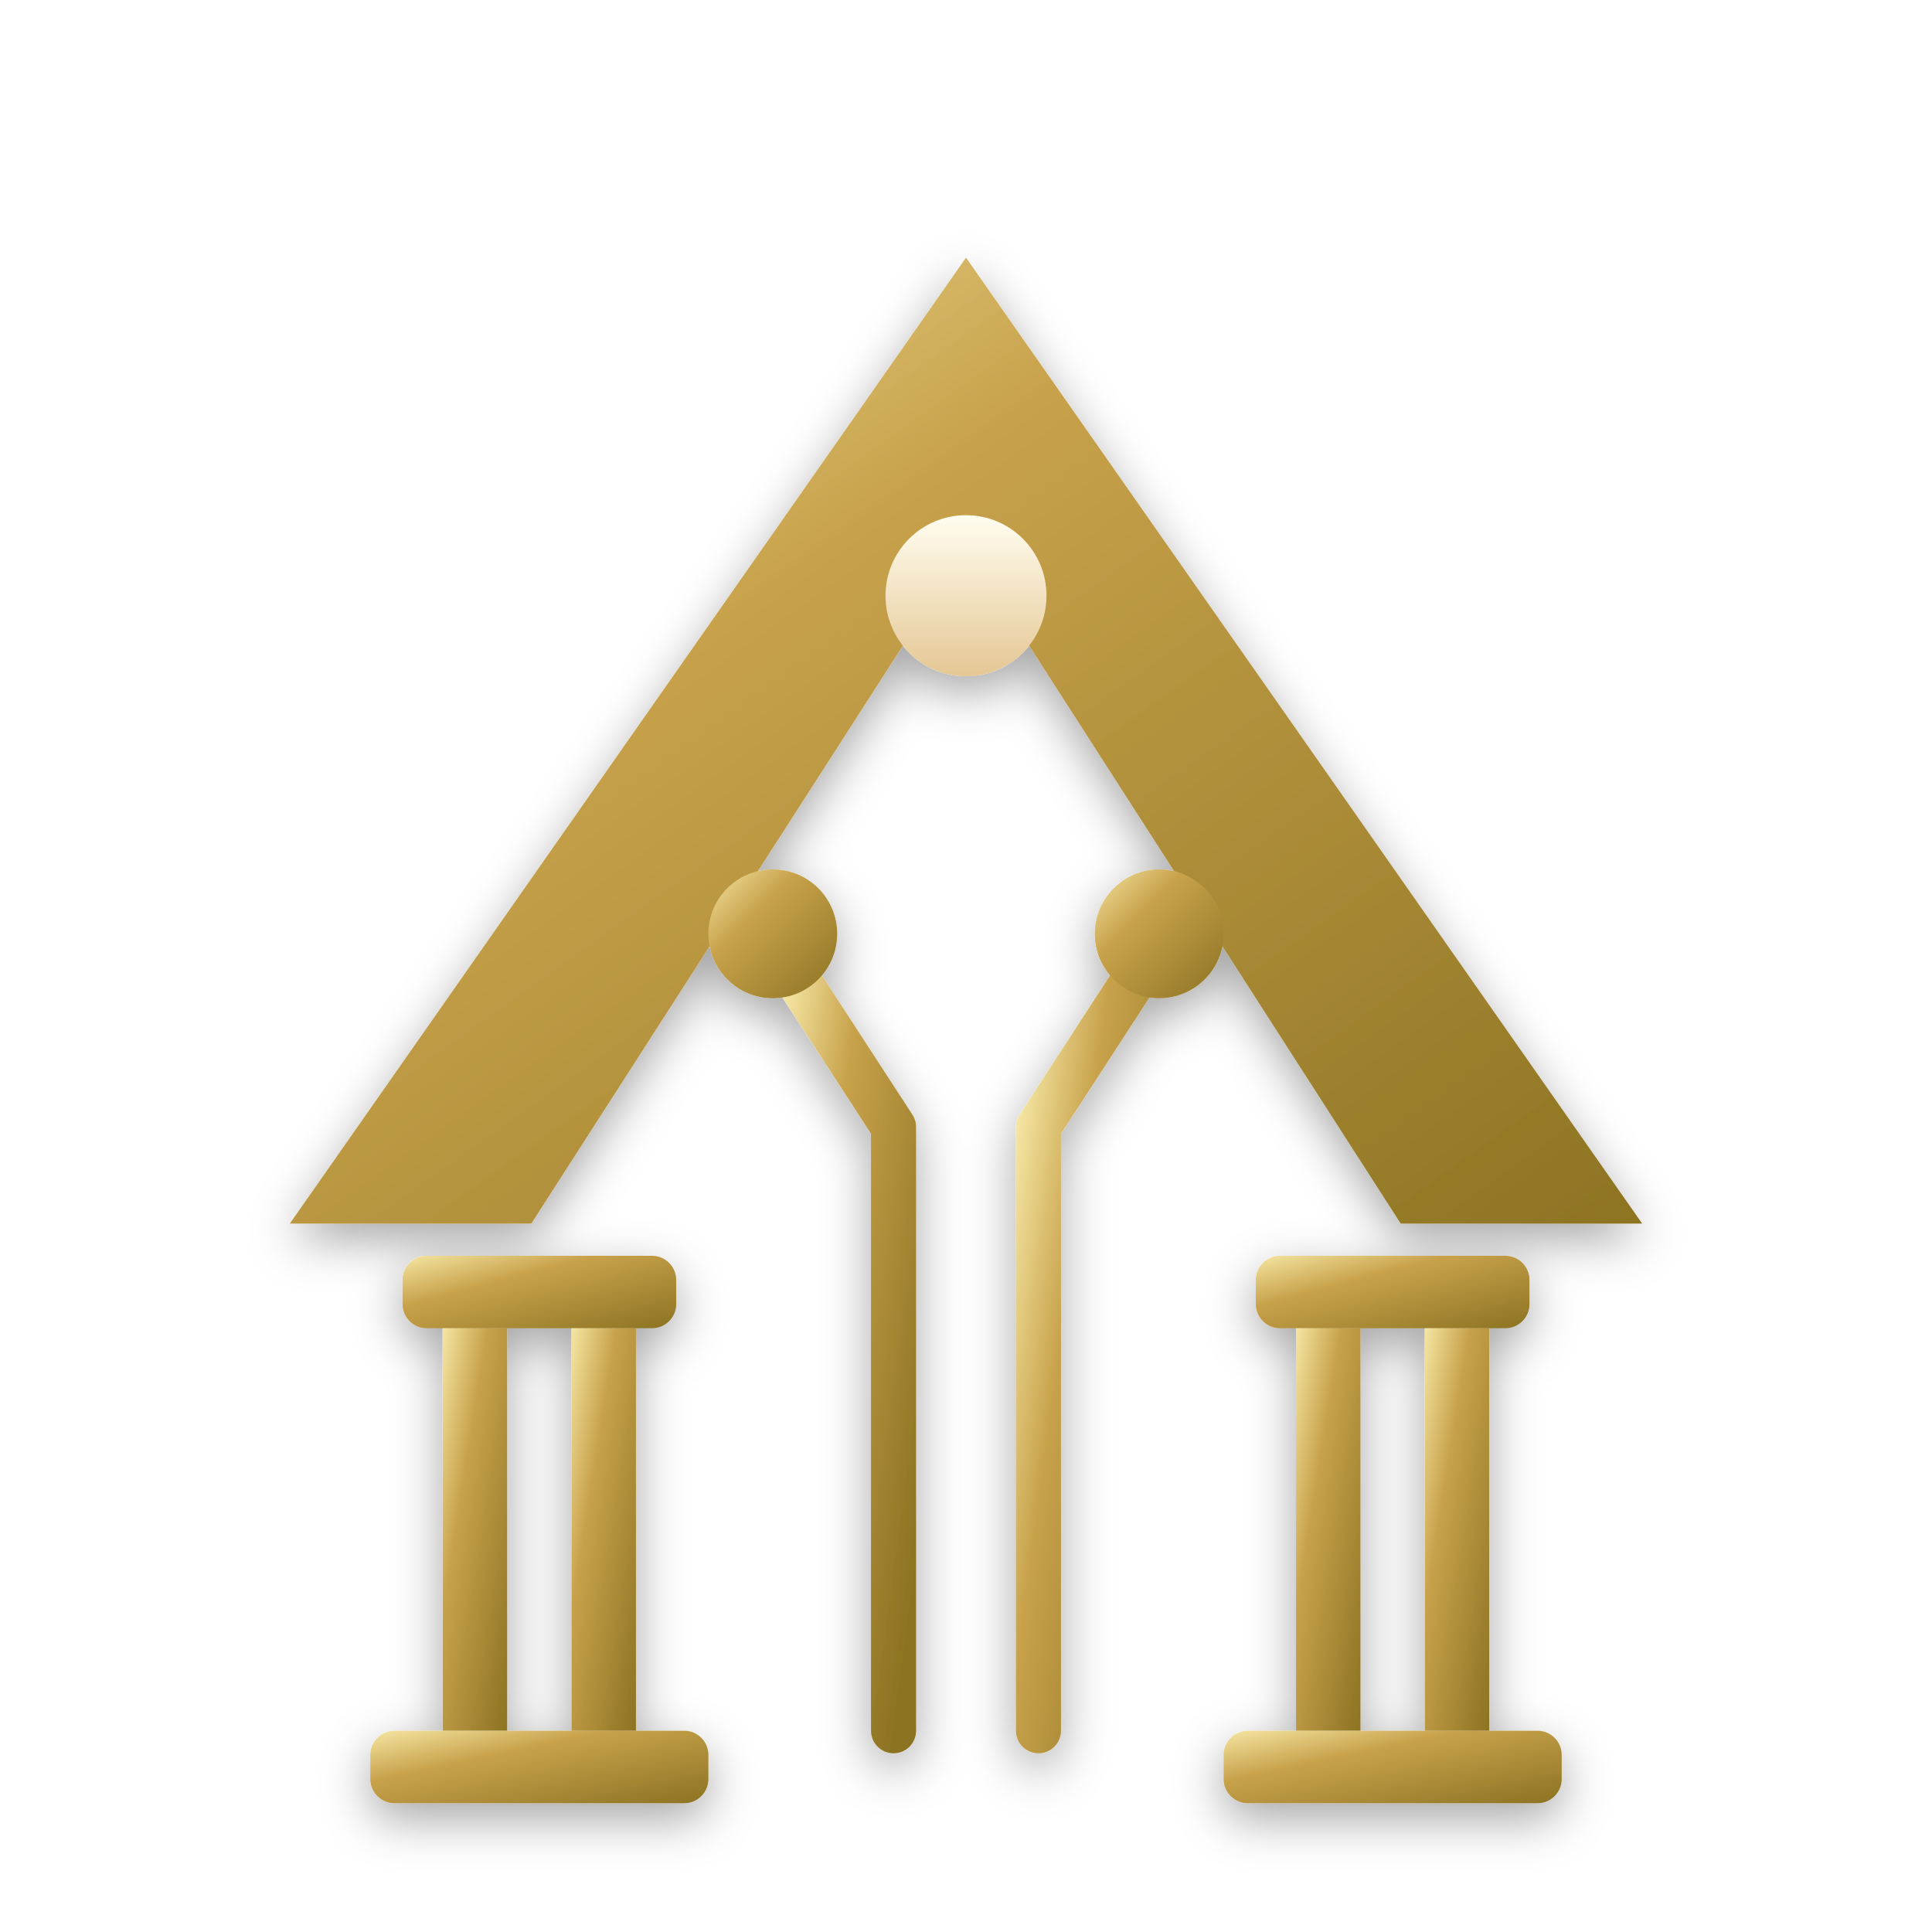
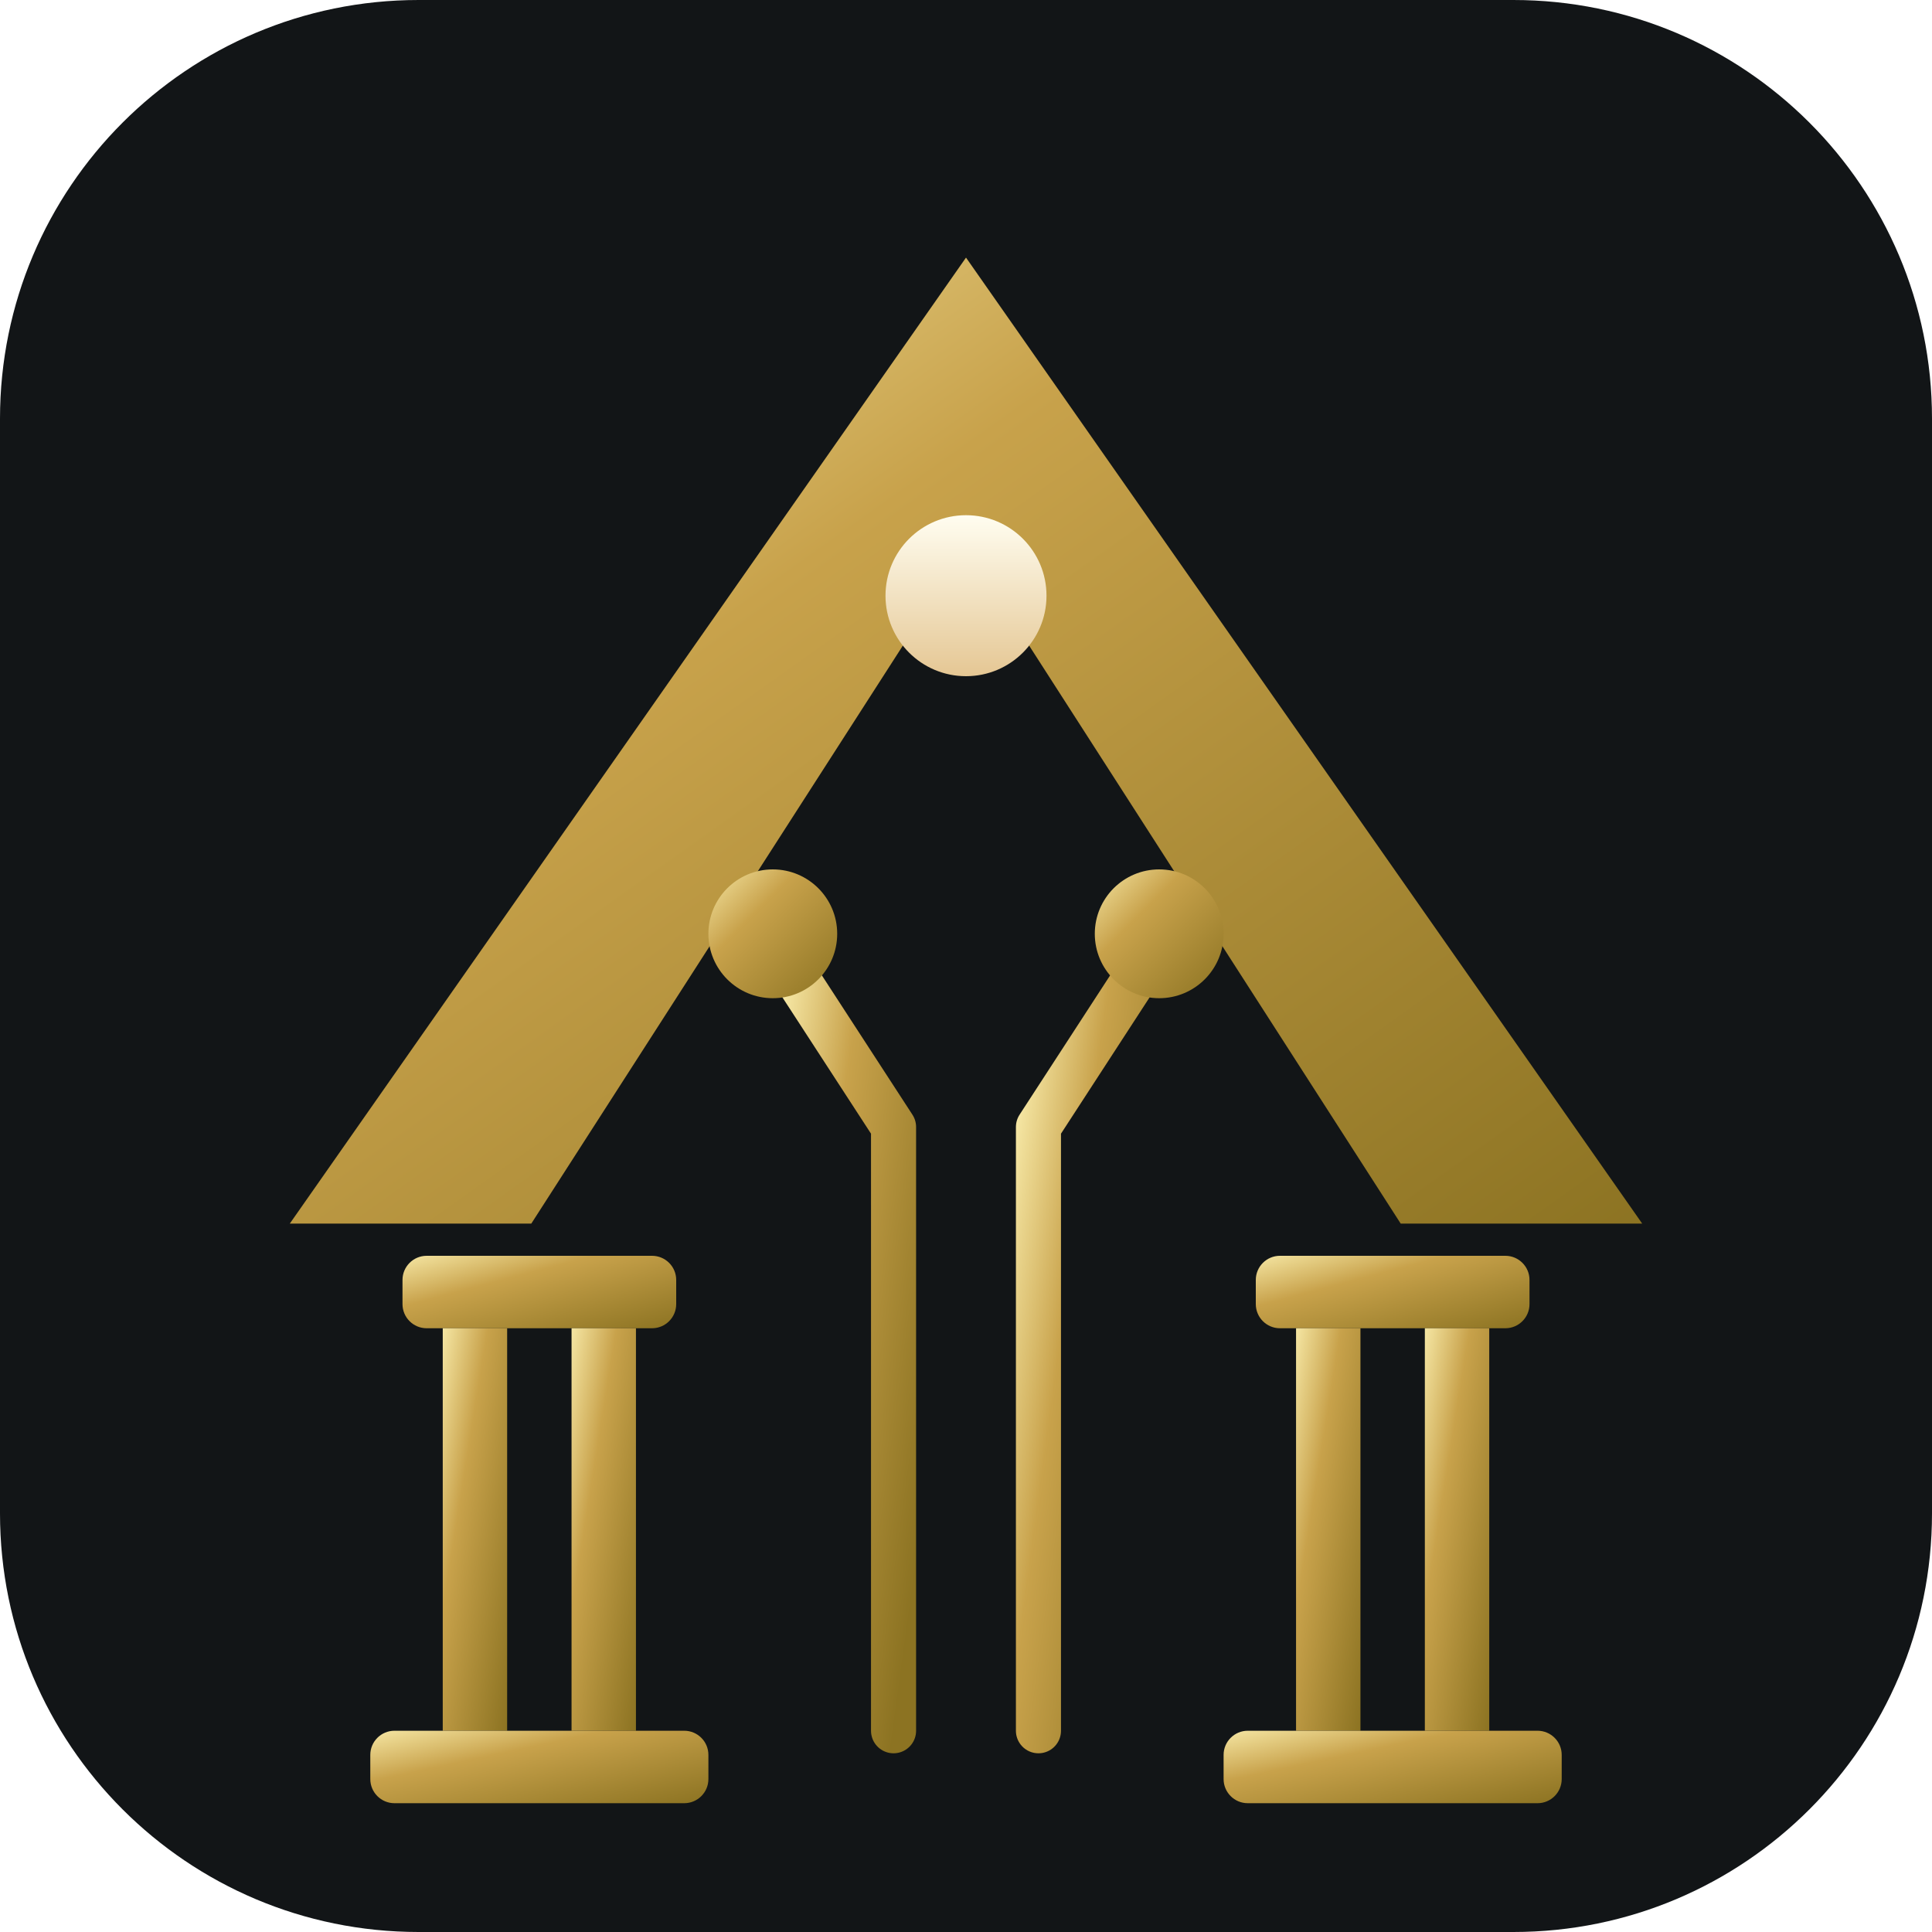
<svg xmlns="http://www.w3.org/2000/svg" viewBox="0 0 120 120" fill="none">
  <defs>
    <linearGradient id="favGoldGrad" x1="0%" y1="0%" x2="100%" y2="100%">
      <stop offset="0%" stop-color="#F5E6A3" />
      <stop offset="35%" stop-color="#C8A24B" />
      <stop offset="100%" stop-color="#8C7322" />
    </linearGradient>
    <linearGradient id="favGoldLight" x1="0%" y1="0%" x2="0%" y2="100%">
      <stop offset="0%" stop-color="#FFFDF0" />
      <stop offset="100%" stop-color="#E5C794" />
    </linearGradient>
-     <filter id="goldGlow" x="-10%" y="-10%" width="120%" height="120%">
-       <feDropShadow dx="0" dy="1" stdDeviation="1.5" flood-color="#000000" flood-opacity="0.35" />
-     </filter>
  </defs>
-   <g transform="translate(12, 10)" filter="url(#goldGlow)">
+   <rect width="120" height="120" rx="26" fill="#121517" />
+   <g transform="translate(12, 10)">
    <path d="M48 6 L90 66 L75 66 L48 24 L21 66 L6 66 Z" fill="url(#favGoldGrad)" />
    <rect x="13" y="68" width="17" height="4.5" rx="1.5" fill="url(#favGoldGrad)" />
    <rect x="15.5" y="72.5" width="4" height="25" fill="url(#favGoldGrad)" />
    <rect x="23.5" y="72.5" width="4" height="25" fill="url(#favGoldGrad)" />
    <rect x="11" y="97.5" width="21" height="4.5" rx="1.5" fill="url(#favGoldGrad)" />
    <rect x="66" y="68" width="17" height="4.5" rx="1.5" fill="url(#favGoldGrad)" />
    <rect x="68.5" y="72.5" width="4" height="25" fill="url(#favGoldGrad)" />
    <rect x="76.5" y="72.5" width="4" height="25" fill="url(#favGoldGrad)" />
    <rect x="64" y="97.5" width="21" height="4.5" rx="1.5" fill="url(#favGoldGrad)" />
    <path d="M48 30 L48 97.5" stroke="url(#favGoldLight)" stroke-width="3.5" stroke-linecap="round" />
    <circle cx="48" cy="27" r="5" fill="url(#favGoldLight)" />
    <path d="M37 50 L43.5 60 L43.5 97.5" stroke="url(#favGoldGrad)" stroke-width="2.8" stroke-linecap="round" stroke-linejoin="round" />
    <circle cx="36" cy="48" r="4" fill="url(#favGoldGrad)" />
    <path d="M59 50 L52.5 60 L52.5 97.5" stroke="url(#favGoldGrad)" stroke-width="2.8" stroke-linecap="round" stroke-linejoin="round" />
    <circle cx="60" cy="48" r="4" fill="url(#favGoldGrad)" />
  </g>
</svg>
